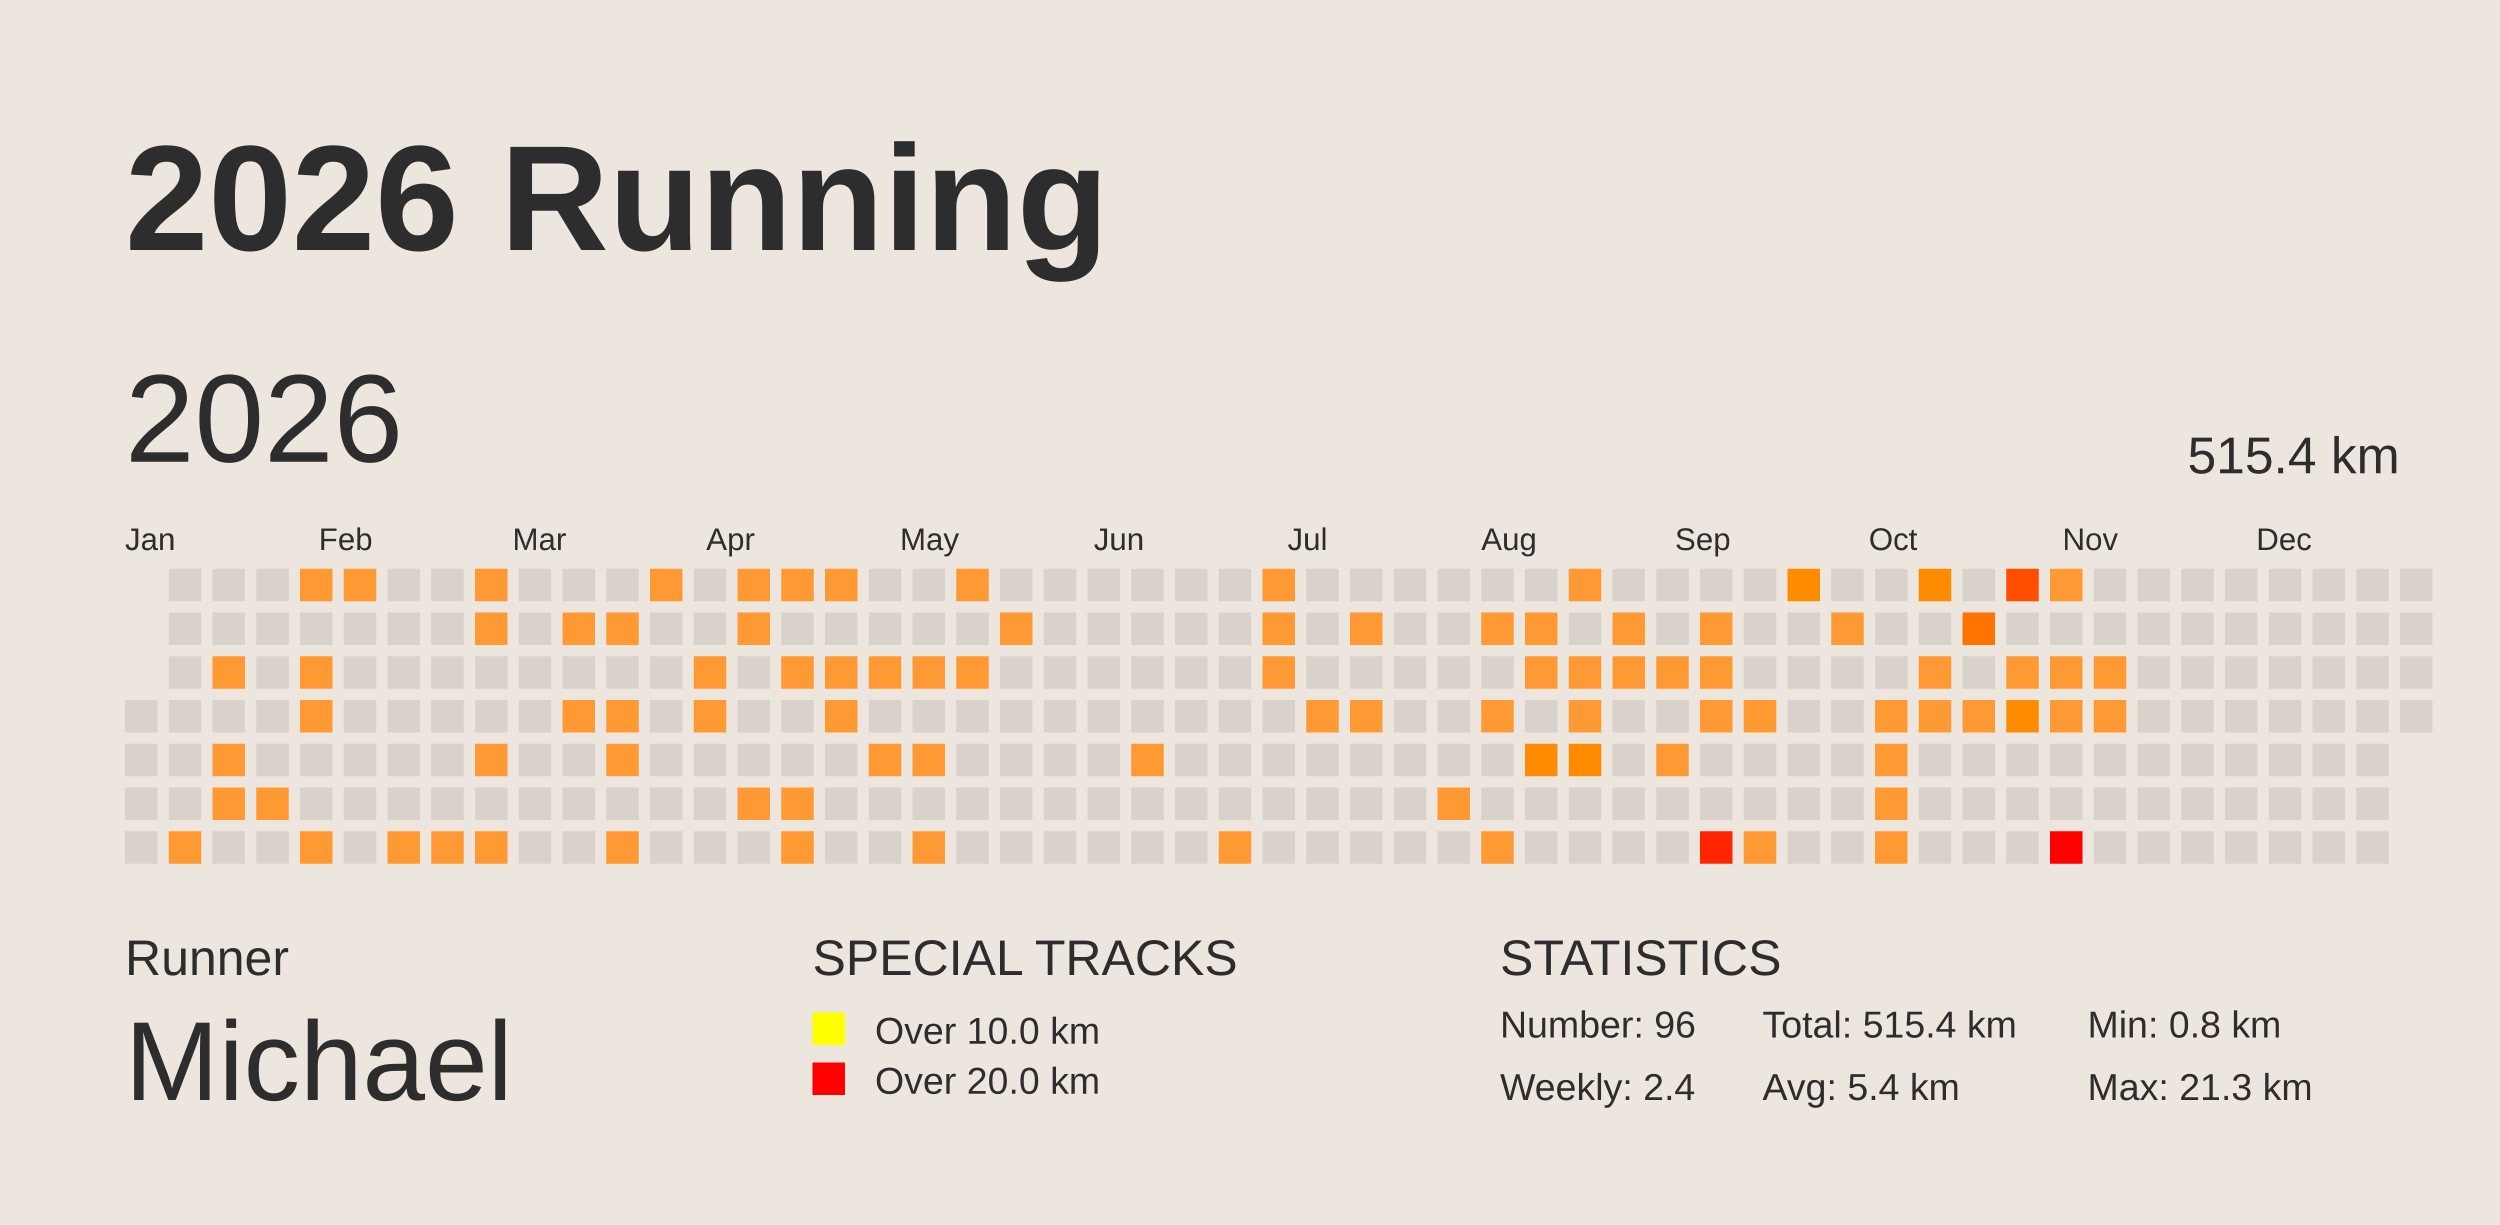
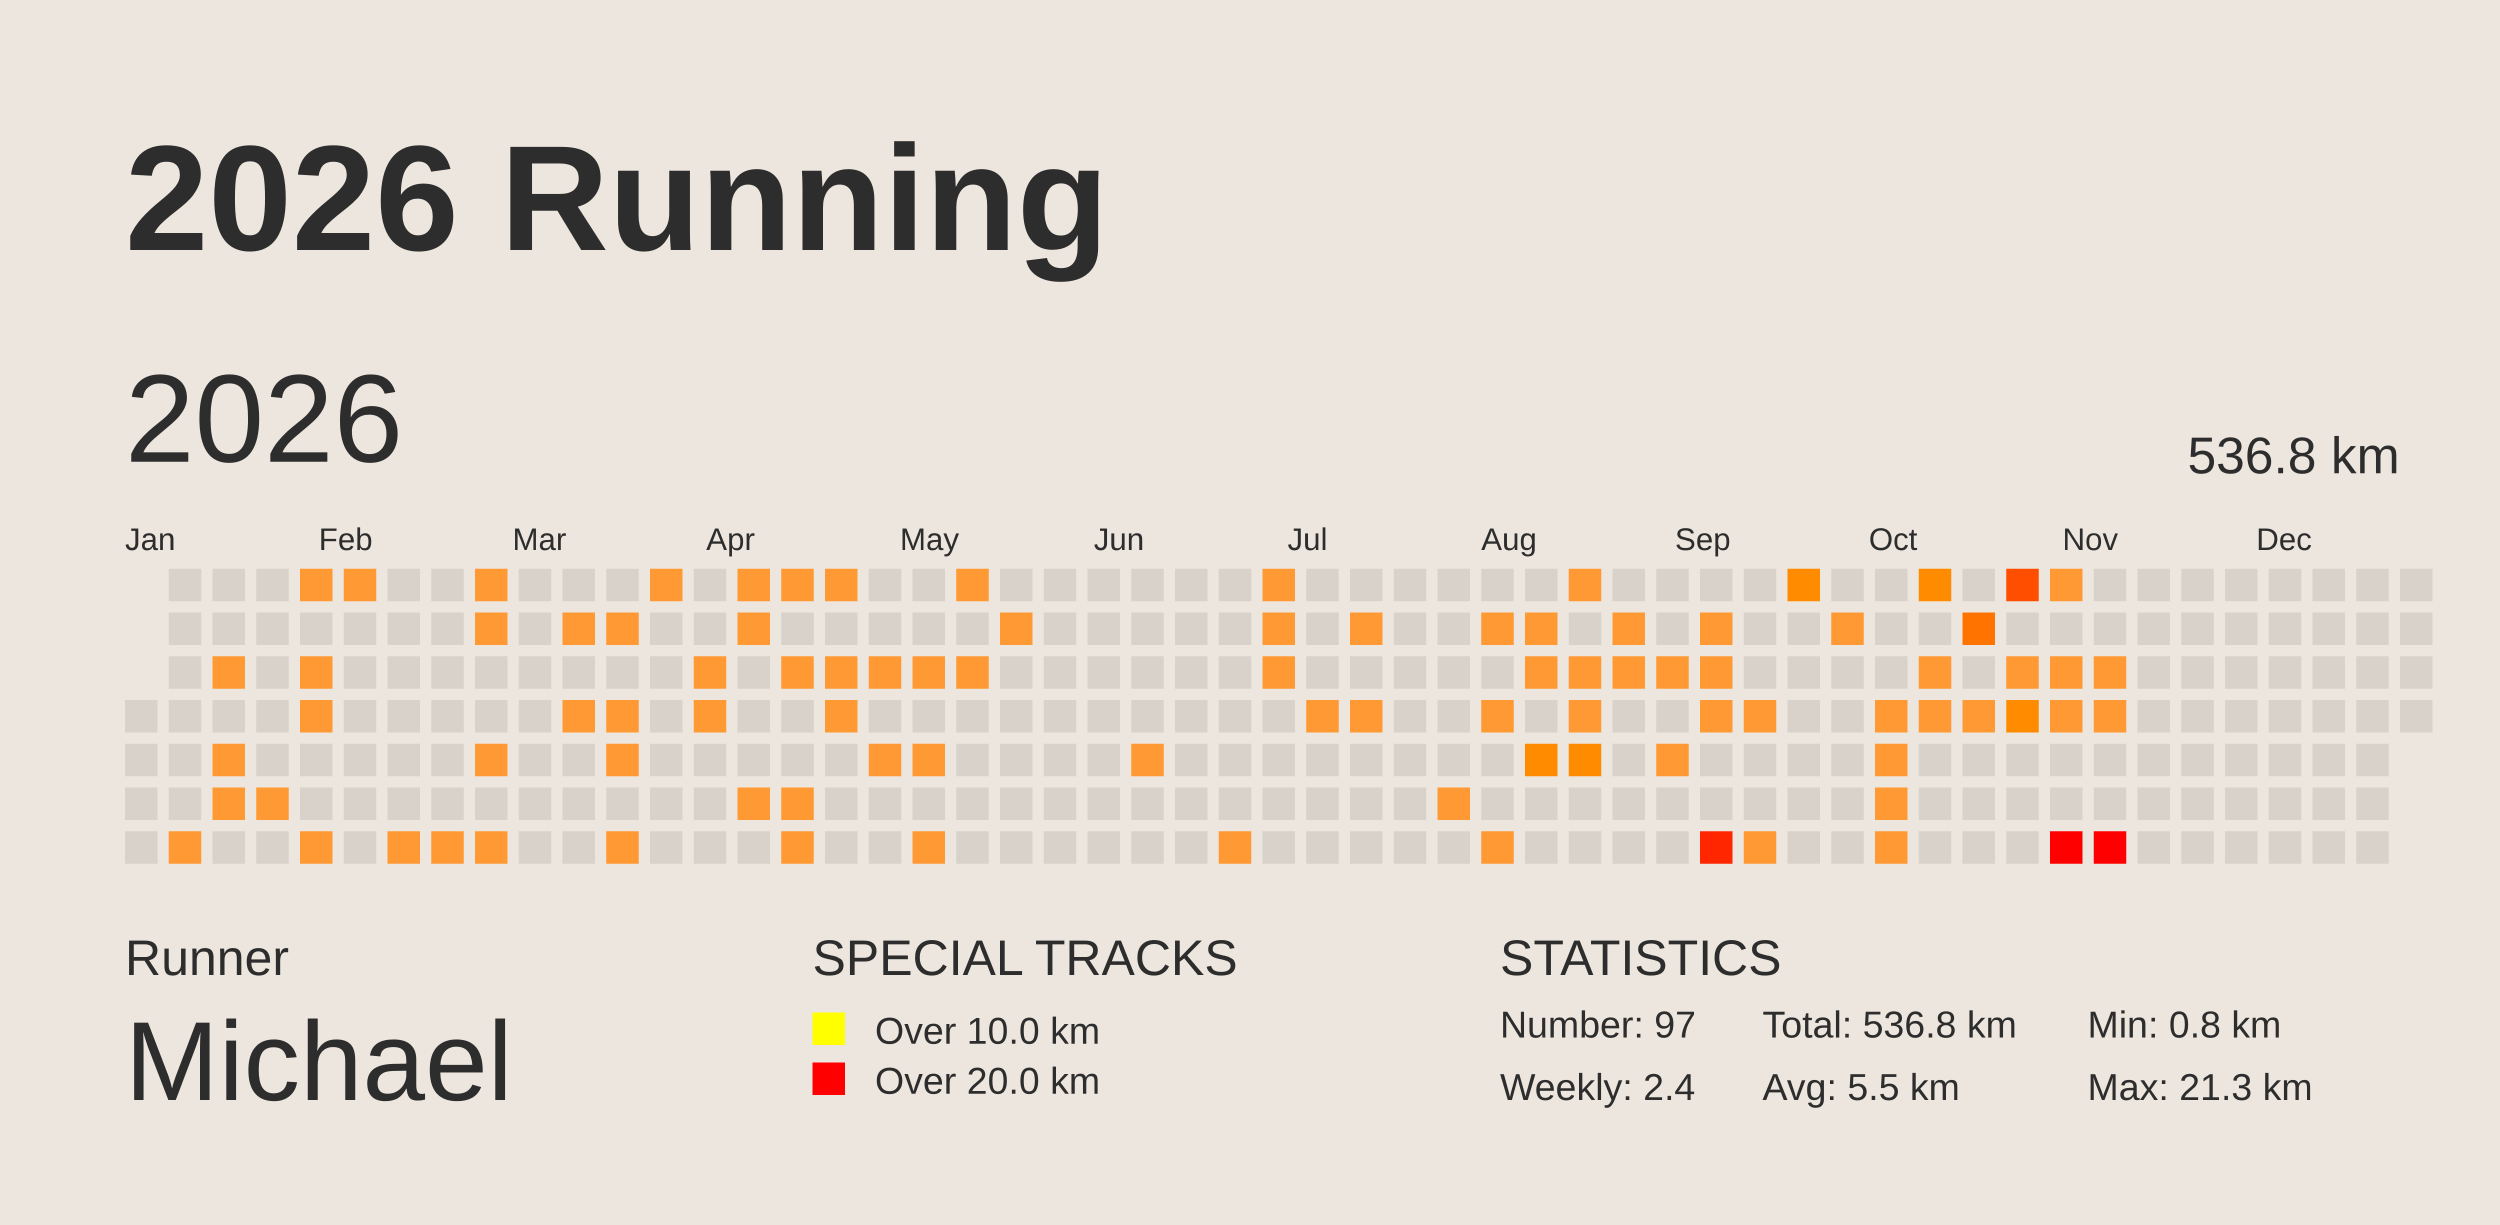
<svg xmlns="http://www.w3.org/2000/svg" baseProfile="full" height="98mm" version="1.1" viewBox="0,0,200,98" width="200mm">
  <defs />
  <rect fill="#EDE6DE" height="98" width="200" x="0" y="0" />
  <text fill="#2D2D2D" style="font-size:12px; font-family:Arial; font-weight:bold;" x="10" y="20">2026 Running</text>
  <text fill="#2D2D2D" style="font-size:4px; font-family:Arial" x="10" y="78">Runner</text>
  <text fill="#2D2D2D" style="font-size:9px; font-family:Arial" x="10" y="88">Michael</text>
  <text fill="#2D2D2D" style="font-size:4px; font-family:Arial" x="65" y="78">SPECIAL TRACKS</text>
  <rect fill="yellow" height="2.6" width="2.6" x="65" y="81" />
  <text fill="#2D2D2D" style="font-size:3px; font-family:Arial" x="70" y="83.5">Over 10.0 km</text>
  <rect fill="red" height="2.6" width="2.6" x="65" y="85" />
  <text fill="#2D2D2D" style="font-size:3px; font-family:Arial" x="70" y="87.5">Over 20.0 km</text>
  <text fill="#2D2D2D" style="font-size:4px; font-family:Arial" x="120" y="78">STATISTICS</text>
-   <text fill="#2D2D2D" style="font-size:3px; font-family:Arial" x="120" y="83">Number: 96</text>
+   <text fill="#2D2D2D" style="font-size:3px; font-family:Arial" x="120" y="83">Number: 97</text>
  <text fill="#2D2D2D" style="font-size:3px; font-family:Arial" x="120" y="88">Weekly: 2.4</text>
-   <text fill="#2D2D2D" style="font-size:3px; font-family:Arial" x="141" y="83">Total: 515.4 km</text>
-   <text fill="#2D2D2D" style="font-size:3px; font-family:Arial" x="141" y="88">Avg: 5.4 km</text>
+   <text fill="#2D2D2D" style="font-size:3px; font-family:Arial" x="141" y="83">Total: 536.8 km</text>
+   <text fill="#2D2D2D" style="font-size:3px; font-family:Arial" x="141" y="88">Avg: 5.5 km</text>
  <text fill="#2D2D2D" style="font-size:3px; font-family:Arial" x="167" y="83">Min: 0.8 km</text>
  <text fill="#2D2D2D" style="font-size:3px; font-family:Arial" x="167" y="88">Max: 21.3 km</text>
  <text dominant-baseline="hanging" fill="#2D2D2D" style="font-size:10.0px; font-family:Arial;" x="10" y="30">2026</text>
-   <text dominant-baseline="hanging" fill="#2D2D2D" style="font-size:4.125px; font-family:Arial;" x="175" y="35">515.4 km</text>
+   <text dominant-baseline="hanging" fill="#2D2D2D" style="font-size:4.125px; font-family:Arial;" x="175" y="35">536.8 km</text>
  <text fill="#2D2D2D" style="font-size:2.5px; font-family:Arial" x="10.0" y="44">Jan</text>
  <text fill="#2D2D2D" style="font-size:2.5px; font-family:Arial" x="25.5" y="44">Feb</text>
  <text fill="#2D2D2D" style="font-size:2.5px; font-family:Arial" x="41.0" y="44">Mar</text>
  <text fill="#2D2D2D" style="font-size:2.5px; font-family:Arial" x="56.5" y="44">Apr</text>
  <text fill="#2D2D2D" style="font-size:2.5px; font-family:Arial" x="72.0" y="44">May</text>
  <text fill="#2D2D2D" style="font-size:2.5px; font-family:Arial" x="87.5" y="44">Jun</text>
  <text fill="#2D2D2D" style="font-size:2.5px; font-family:Arial" x="103.0" y="44">Jul</text>
  <text fill="#2D2D2D" style="font-size:2.5px; font-family:Arial" x="118.5" y="44">Aug</text>
  <text fill="#2D2D2D" style="font-size:2.5px; font-family:Arial" x="134.0" y="44">Sep</text>
  <text fill="#2D2D2D" style="font-size:2.5px; font-family:Arial" x="149.5" y="44">Oct</text>
  <text fill="#2D2D2D" style="font-size:2.5px; font-family:Arial" x="165.0" y="44">Nov</text>
  <text fill="#2D2D2D" style="font-size:2.5px; font-family:Arial" x="180.5" y="44">Dec</text>
  <rect fill="#D9D2CA" height="2.6" width="2.6" x="10.0" y="56.0" />
  <rect fill="#D9D2CA" height="2.6" width="2.6" x="10.0" y="59.5" />
  <rect fill="#D9D2CA" height="2.6" width="2.6" x="10.0" y="63.0" />
  <rect fill="#D9D2CA" height="2.6" width="2.6" x="10.0" y="66.5" />
  <rect fill="#D9D2CA" height="2.6" width="2.6" x="13.5" y="45.5" />
  <rect fill="#D9D2CA" height="2.6" width="2.6" x="13.5" y="49.0" />
  <rect fill="#D9D2CA" height="2.6" width="2.6" x="13.5" y="52.5" />
  <rect fill="#D9D2CA" height="2.6" width="2.6" x="13.5" y="56.0" />
  <rect fill="#D9D2CA" height="2.6" width="2.6" x="13.5" y="59.5" />
  <rect fill="#D9D2CA" height="2.6" width="2.6" x="13.5" y="63.0" />
  <rect fill="#ff9933" height="2.6" width="2.6" x="13.5" y="66.5" />
  <rect fill="#D9D2CA" height="2.6" width="2.6" x="17.0" y="45.5" />
  <rect fill="#D9D2CA" height="2.6" width="2.6" x="17.0" y="49.0" />
  <rect fill="#ff9933" height="2.6" width="2.6" x="17.0" y="52.5" />
  <rect fill="#D9D2CA" height="2.6" width="2.6" x="17.0" y="56.0" />
  <rect fill="#ff9933" height="2.6" width="2.6" x="17.0" y="59.5" />
  <rect fill="#ff9933" height="2.6" width="2.6" x="17.0" y="63.0" />
  <rect fill="#D9D2CA" height="2.6" width="2.6" x="17.0" y="66.5" />
  <rect fill="#D9D2CA" height="2.6" width="2.6" x="20.5" y="45.5" />
  <rect fill="#D9D2CA" height="2.6" width="2.6" x="20.5" y="49.0" />
  <rect fill="#D9D2CA" height="2.6" width="2.6" x="20.5" y="52.5" />
  <rect fill="#D9D2CA" height="2.6" width="2.6" x="20.5" y="56.0" />
  <rect fill="#D9D2CA" height="2.6" width="2.6" x="20.5" y="59.5" />
  <rect fill="#ff9933" height="2.6" width="2.6" x="20.5" y="63.0" />
  <rect fill="#D9D2CA" height="2.6" width="2.6" x="20.5" y="66.5" />
  <rect fill="#ff9933" height="2.6" width="2.6" x="24.0" y="45.5" />
  <rect fill="#D9D2CA" height="2.6" width="2.6" x="24.0" y="49.0" />
  <rect fill="#ff9933" height="2.6" width="2.6" x="24.0" y="52.5" />
  <rect fill="#ff9933" height="2.6" width="2.6" x="24.0" y="56.0" />
  <rect fill="#D9D2CA" height="2.6" width="2.6" x="24.0" y="59.5" />
  <rect fill="#D9D2CA" height="2.6" width="2.6" x="24.0" y="63.0" />
  <rect fill="#ff9933" height="2.6" width="2.6" x="24.0" y="66.5" />
  <rect fill="#ff9933" height="2.6" width="2.6" x="27.5" y="45.5" />
  <rect fill="#D9D2CA" height="2.6" width="2.6" x="27.5" y="49.0" />
  <rect fill="#D9D2CA" height="2.6" width="2.6" x="27.5" y="52.5" />
  <rect fill="#D9D2CA" height="2.6" width="2.6" x="27.5" y="56.0" />
  <rect fill="#D9D2CA" height="2.6" width="2.6" x="27.5" y="59.5" />
  <rect fill="#D9D2CA" height="2.6" width="2.6" x="27.5" y="63.0" />
  <rect fill="#D9D2CA" height="2.6" width="2.6" x="27.5" y="66.5" />
  <rect fill="#D9D2CA" height="2.6" width="2.6" x="31.0" y="45.5" />
  <rect fill="#D9D2CA" height="2.6" width="2.6" x="31.0" y="49.0" />
  <rect fill="#D9D2CA" height="2.6" width="2.6" x="31.0" y="52.5" />
  <rect fill="#D9D2CA" height="2.6" width="2.6" x="31.0" y="56.0" />
  <rect fill="#D9D2CA" height="2.6" width="2.6" x="31.0" y="59.5" />
  <rect fill="#D9D2CA" height="2.6" width="2.6" x="31.0" y="63.0" />
  <rect fill="#ff9933" height="2.6" width="2.6" x="31.0" y="66.5" />
  <rect fill="#D9D2CA" height="2.6" width="2.6" x="34.5" y="45.5" />
  <rect fill="#D9D2CA" height="2.6" width="2.6" x="34.5" y="49.0" />
  <rect fill="#D9D2CA" height="2.6" width="2.6" x="34.5" y="52.5" />
  <rect fill="#D9D2CA" height="2.6" width="2.6" x="34.5" y="56.0" />
  <rect fill="#D9D2CA" height="2.6" width="2.6" x="34.5" y="59.5" />
  <rect fill="#D9D2CA" height="2.6" width="2.6" x="34.5" y="63.0" />
  <rect fill="#ff9933" height="2.6" width="2.6" x="34.5" y="66.5" />
  <rect fill="#ff9933" height="2.6" width="2.6" x="38.0" y="45.5" />
  <rect fill="#ff9933" height="2.6" width="2.6" x="38.0" y="49.0" />
  <rect fill="#D9D2CA" height="2.6" width="2.6" x="38.0" y="52.5" />
  <rect fill="#D9D2CA" height="2.6" width="2.6" x="38.0" y="56.0" />
  <rect fill="#ff9933" height="2.6" width="2.6" x="38.0" y="59.5" />
  <rect fill="#D9D2CA" height="2.6" width="2.6" x="38.0" y="63.0" />
  <rect fill="#ff9933" height="2.6" width="2.6" x="38.0" y="66.5" />
  <rect fill="#D9D2CA" height="2.6" width="2.6" x="41.5" y="45.5" />
  <rect fill="#D9D2CA" height="2.6" width="2.6" x="41.5" y="49.0" />
  <rect fill="#D9D2CA" height="2.6" width="2.6" x="41.5" y="52.5" />
  <rect fill="#D9D2CA" height="2.6" width="2.6" x="41.5" y="56.0" />
  <rect fill="#D9D2CA" height="2.6" width="2.6" x="41.5" y="59.5" />
  <rect fill="#D9D2CA" height="2.6" width="2.6" x="41.5" y="63.0" />
  <rect fill="#D9D2CA" height="2.6" width="2.6" x="41.5" y="66.5" />
  <rect fill="#D9D2CA" height="2.6" width="2.6" x="45.0" y="45.5" />
  <rect fill="#ff9933" height="2.6" width="2.6" x="45.0" y="49.0" />
  <rect fill="#D9D2CA" height="2.6" width="2.6" x="45.0" y="52.5" />
  <rect fill="#ff9933" height="2.6" width="2.6" x="45.0" y="56.0" />
  <rect fill="#D9D2CA" height="2.6" width="2.6" x="45.0" y="59.5" />
  <rect fill="#D9D2CA" height="2.6" width="2.6" x="45.0" y="63.0" />
  <rect fill="#D9D2CA" height="2.6" width="2.6" x="45.0" y="66.5" />
  <rect fill="#D9D2CA" height="2.6" width="2.6" x="48.5" y="45.5" />
  <rect fill="#ff9933" height="2.6" width="2.6" x="48.5" y="49.0" />
  <rect fill="#D9D2CA" height="2.6" width="2.6" x="48.5" y="52.5" />
  <rect fill="#ff9933" height="2.6" width="2.6" x="48.5" y="56.0" />
  <rect fill="#ff9933" height="2.6" width="2.6" x="48.5" y="59.5" />
  <rect fill="#D9D2CA" height="2.6" width="2.6" x="48.5" y="63.0" />
  <rect fill="#ff9933" height="2.6" width="2.6" x="48.5" y="66.5" />
  <rect fill="#ff9933" height="2.6" width="2.6" x="52.0" y="45.5" />
  <rect fill="#D9D2CA" height="2.6" width="2.6" x="52.0" y="49.0" />
  <rect fill="#D9D2CA" height="2.6" width="2.6" x="52.0" y="52.5" />
  <rect fill="#D9D2CA" height="2.6" width="2.6" x="52.0" y="56.0" />
  <rect fill="#D9D2CA" height="2.6" width="2.6" x="52.0" y="59.5" />
  <rect fill="#D9D2CA" height="2.6" width="2.6" x="52.0" y="63.0" />
  <rect fill="#D9D2CA" height="2.6" width="2.6" x="52.0" y="66.5" />
  <rect fill="#D9D2CA" height="2.6" width="2.6" x="55.5" y="45.5" />
  <rect fill="#D9D2CA" height="2.6" width="2.6" x="55.5" y="49.0" />
  <rect fill="#ff9933" height="2.6" width="2.6" x="55.5" y="52.5" />
  <rect fill="#ff9933" height="2.6" width="2.6" x="55.5" y="56.0" />
  <rect fill="#D9D2CA" height="2.6" width="2.6" x="55.5" y="59.5" />
  <rect fill="#D9D2CA" height="2.6" width="2.6" x="55.5" y="63.0" />
  <rect fill="#D9D2CA" height="2.6" width="2.6" x="55.5" y="66.5" />
  <rect fill="#ff9933" height="2.6" width="2.6" x="59.0" y="45.5" />
  <rect fill="#ff9933" height="2.6" width="2.6" x="59.0" y="49.0" />
  <rect fill="#D9D2CA" height="2.6" width="2.6" x="59.0" y="52.5" />
  <rect fill="#D9D2CA" height="2.6" width="2.6" x="59.0" y="56.0" />
  <rect fill="#D9D2CA" height="2.6" width="2.6" x="59.0" y="59.5" />
  <rect fill="#ff9933" height="2.6" width="2.6" x="59.0" y="63.0" />
  <rect fill="#D9D2CA" height="2.6" width="2.6" x="59.0" y="66.5" />
  <rect fill="#ff9933" height="2.6" width="2.6" x="62.5" y="45.5" />
  <rect fill="#D9D2CA" height="2.6" width="2.6" x="62.5" y="49.0" />
  <rect fill="#ff9933" height="2.6" width="2.6" x="62.5" y="52.5" />
  <rect fill="#D9D2CA" height="2.6" width="2.6" x="62.5" y="56.0" />
  <rect fill="#D9D2CA" height="2.6" width="2.6" x="62.5" y="59.5" />
  <rect fill="#ff9933" height="2.6" width="2.6" x="62.5" y="63.0" />
  <rect fill="#ff9933" height="2.6" width="2.6" x="62.5" y="66.5" />
  <rect fill="#ff9933" height="2.6" width="2.6" x="66.0" y="45.5" />
  <rect fill="#D9D2CA" height="2.6" width="2.6" x="66.0" y="49.0" />
  <rect fill="#ff9933" height="2.6" width="2.6" x="66.0" y="52.5" />
  <rect fill="#ff9933" height="2.6" width="2.6" x="66.0" y="56.0" />
  <rect fill="#D9D2CA" height="2.6" width="2.6" x="66.0" y="59.5" />
  <rect fill="#D9D2CA" height="2.6" width="2.6" x="66.0" y="63.0" />
  <rect fill="#D9D2CA" height="2.6" width="2.6" x="66.0" y="66.5" />
  <rect fill="#D9D2CA" height="2.6" width="2.6" x="69.5" y="45.5" />
  <rect fill="#D9D2CA" height="2.6" width="2.6" x="69.5" y="49.0" />
  <rect fill="#ff9933" height="2.6" width="2.6" x="69.5" y="52.5" />
  <rect fill="#D9D2CA" height="2.6" width="2.6" x="69.5" y="56.0" />
  <rect fill="#ff9933" height="2.6" width="2.6" x="69.5" y="59.5" />
  <rect fill="#D9D2CA" height="2.6" width="2.6" x="69.5" y="63.0" />
  <rect fill="#D9D2CA" height="2.6" width="2.6" x="69.5" y="66.5" />
  <rect fill="#D9D2CA" height="2.6" width="2.6" x="73.0" y="45.5" />
  <rect fill="#D9D2CA" height="2.6" width="2.6" x="73.0" y="49.0" />
  <rect fill="#ff9933" height="2.6" width="2.6" x="73.0" y="52.5" />
  <rect fill="#D9D2CA" height="2.6" width="2.6" x="73.0" y="56.0" />
  <rect fill="#ff9933" height="2.6" width="2.6" x="73.0" y="59.5" />
  <rect fill="#D9D2CA" height="2.6" width="2.6" x="73.0" y="63.0" />
  <rect fill="#ff9933" height="2.6" width="2.6" x="73.0" y="66.5" />
  <rect fill="#ff9933" height="2.6" width="2.6" x="76.5" y="45.5" />
  <rect fill="#D9D2CA" height="2.6" width="2.6" x="76.5" y="49.0" />
  <rect fill="#ff9933" height="2.6" width="2.6" x="76.5" y="52.5" />
  <rect fill="#D9D2CA" height="2.6" width="2.6" x="76.5" y="56.0" />
  <rect fill="#D9D2CA" height="2.6" width="2.6" x="76.5" y="59.5" />
  <rect fill="#D9D2CA" height="2.6" width="2.6" x="76.5" y="63.0" />
  <rect fill="#D9D2CA" height="2.6" width="2.6" x="76.5" y="66.5" />
  <rect fill="#D9D2CA" height="2.6" width="2.6" x="80.0" y="45.5" />
  <rect fill="#ff9933" height="2.6" width="2.6" x="80.0" y="49.0" />
  <rect fill="#D9D2CA" height="2.6" width="2.6" x="80.0" y="52.5" />
  <rect fill="#D9D2CA" height="2.6" width="2.6" x="80.0" y="56.0" />
  <rect fill="#D9D2CA" height="2.6" width="2.6" x="80.0" y="59.5" />
  <rect fill="#D9D2CA" height="2.6" width="2.6" x="80.0" y="63.0" />
  <rect fill="#D9D2CA" height="2.6" width="2.6" x="80.0" y="66.5" />
  <rect fill="#D9D2CA" height="2.6" width="2.6" x="83.5" y="45.5" />
  <rect fill="#D9D2CA" height="2.6" width="2.6" x="83.5" y="49.0" />
  <rect fill="#D9D2CA" height="2.6" width="2.6" x="83.5" y="52.5" />
  <rect fill="#D9D2CA" height="2.6" width="2.6" x="83.5" y="56.0" />
  <rect fill="#D9D2CA" height="2.6" width="2.6" x="83.5" y="59.5" />
  <rect fill="#D9D2CA" height="2.6" width="2.6" x="83.5" y="63.0" />
  <rect fill="#D9D2CA" height="2.6" width="2.6" x="83.5" y="66.5" />
  <rect fill="#D9D2CA" height="2.6" width="2.6" x="87.0" y="45.5" />
  <rect fill="#D9D2CA" height="2.6" width="2.6" x="87.0" y="49.0" />
  <rect fill="#D9D2CA" height="2.6" width="2.6" x="87.0" y="52.5" />
  <rect fill="#D9D2CA" height="2.6" width="2.6" x="87.0" y="56.0" />
  <rect fill="#D9D2CA" height="2.6" width="2.6" x="87.0" y="59.5" />
  <rect fill="#D9D2CA" height="2.6" width="2.6" x="87.0" y="63.0" />
  <rect fill="#D9D2CA" height="2.6" width="2.6" x="87.0" y="66.5" />
  <rect fill="#D9D2CA" height="2.6" width="2.6" x="90.5" y="45.5" />
  <rect fill="#D9D2CA" height="2.6" width="2.6" x="90.5" y="49.0" />
  <rect fill="#D9D2CA" height="2.6" width="2.6" x="90.5" y="52.5" />
  <rect fill="#D9D2CA" height="2.6" width="2.6" x="90.5" y="56.0" />
  <rect fill="#ff9933" height="2.6" width="2.6" x="90.5" y="59.5" />
  <rect fill="#D9D2CA" height="2.6" width="2.6" x="90.5" y="63.0" />
  <rect fill="#D9D2CA" height="2.6" width="2.6" x="90.5" y="66.5" />
  <rect fill="#D9D2CA" height="2.6" width="2.6" x="94.0" y="45.5" />
  <rect fill="#D9D2CA" height="2.6" width="2.6" x="94.0" y="49.0" />
  <rect fill="#D9D2CA" height="2.6" width="2.6" x="94.0" y="52.5" />
  <rect fill="#D9D2CA" height="2.6" width="2.6" x="94.0" y="56.0" />
  <rect fill="#D9D2CA" height="2.6" width="2.6" x="94.0" y="59.5" />
  <rect fill="#D9D2CA" height="2.6" width="2.6" x="94.0" y="63.0" />
  <rect fill="#D9D2CA" height="2.6" width="2.6" x="94.0" y="66.5" />
  <rect fill="#D9D2CA" height="2.6" width="2.6" x="97.5" y="45.5" />
  <rect fill="#D9D2CA" height="2.6" width="2.6" x="97.5" y="49.0" />
  <rect fill="#D9D2CA" height="2.6" width="2.6" x="97.5" y="52.5" />
  <rect fill="#D9D2CA" height="2.6" width="2.6" x="97.5" y="56.0" />
  <rect fill="#D9D2CA" height="2.6" width="2.6" x="97.5" y="59.5" />
  <rect fill="#D9D2CA" height="2.6" width="2.6" x="97.5" y="63.0" />
  <rect fill="#ff9933" height="2.6" width="2.6" x="97.5" y="66.5" />
  <rect fill="#ff9933" height="2.6" width="2.6" x="101.0" y="45.5" />
  <rect fill="#ff9933" height="2.6" width="2.6" x="101.0" y="49.0" />
  <rect fill="#ff9933" height="2.6" width="2.6" x="101.0" y="52.5" />
  <rect fill="#D9D2CA" height="2.6" width="2.6" x="101.0" y="56.0" />
  <rect fill="#D9D2CA" height="2.6" width="2.6" x="101.0" y="59.5" />
  <rect fill="#D9D2CA" height="2.6" width="2.6" x="101.0" y="63.0" />
  <rect fill="#D9D2CA" height="2.6" width="2.6" x="101.0" y="66.5" />
  <rect fill="#D9D2CA" height="2.6" width="2.6" x="104.5" y="45.5" />
  <rect fill="#D9D2CA" height="2.6" width="2.6" x="104.5" y="49.0" />
  <rect fill="#D9D2CA" height="2.6" width="2.6" x="104.5" y="52.5" />
  <rect fill="#ff9933" height="2.6" width="2.6" x="104.5" y="56.0" />
  <rect fill="#D9D2CA" height="2.6" width="2.6" x="104.5" y="59.5" />
  <rect fill="#D9D2CA" height="2.6" width="2.6" x="104.5" y="63.0" />
  <rect fill="#D9D2CA" height="2.6" width="2.6" x="104.5" y="66.5" />
  <rect fill="#D9D2CA" height="2.6" width="2.6" x="108.0" y="45.5" />
  <rect fill="#ff9933" height="2.6" width="2.6" x="108.0" y="49.0" />
  <rect fill="#D9D2CA" height="2.6" width="2.6" x="108.0" y="52.5" />
  <rect fill="#ff9933" height="2.6" width="2.6" x="108.0" y="56.0" />
  <rect fill="#D9D2CA" height="2.6" width="2.6" x="108.0" y="59.5" />
  <rect fill="#D9D2CA" height="2.6" width="2.6" x="108.0" y="63.0" />
  <rect fill="#D9D2CA" height="2.6" width="2.6" x="108.0" y="66.5" />
  <rect fill="#D9D2CA" height="2.6" width="2.6" x="111.5" y="45.5" />
  <rect fill="#D9D2CA" height="2.6" width="2.6" x="111.5" y="49.0" />
  <rect fill="#D9D2CA" height="2.6" width="2.6" x="111.5" y="52.5" />
  <rect fill="#D9D2CA" height="2.6" width="2.6" x="111.5" y="56.0" />
  <rect fill="#D9D2CA" height="2.6" width="2.6" x="111.5" y="59.5" />
  <rect fill="#D9D2CA" height="2.6" width="2.6" x="111.5" y="63.0" />
  <rect fill="#D9D2CA" height="2.6" width="2.6" x="111.5" y="66.5" />
  <rect fill="#D9D2CA" height="2.6" width="2.6" x="115.0" y="45.5" />
  <rect fill="#D9D2CA" height="2.6" width="2.6" x="115.0" y="49.0" />
  <rect fill="#D9D2CA" height="2.6" width="2.6" x="115.0" y="52.5" />
  <rect fill="#D9D2CA" height="2.6" width="2.6" x="115.0" y="56.0" />
  <rect fill="#D9D2CA" height="2.6" width="2.6" x="115.0" y="59.5" />
  <rect fill="#ff9933" height="2.6" width="2.6" x="115.0" y="63.0" />
  <rect fill="#D9D2CA" height="2.6" width="2.6" x="115.0" y="66.5" />
  <rect fill="#D9D2CA" height="2.6" width="2.6" x="118.5" y="45.5" />
  <rect fill="#ff9933" height="2.6" width="2.6" x="118.5" y="49.0" />
  <rect fill="#D9D2CA" height="2.6" width="2.6" x="118.5" y="52.5" />
  <rect fill="#ff9933" height="2.6" width="2.6" x="118.5" y="56.0" />
  <rect fill="#D9D2CA" height="2.6" width="2.6" x="118.5" y="59.5" />
  <rect fill="#D9D2CA" height="2.6" width="2.6" x="118.5" y="63.0" />
  <rect fill="#ff9933" height="2.6" width="2.6" x="118.5" y="66.5" />
  <rect fill="#D9D2CA" height="2.6" width="2.6" x="122.0" y="45.5" />
  <rect fill="#ff9933" height="2.6" width="2.6" x="122.0" y="49.0" />
  <rect fill="#ff9933" height="2.6" width="2.6" x="122.0" y="52.5" />
  <rect fill="#D9D2CA" height="2.6" width="2.6" x="122.0" y="56.0" />
  <rect fill="#ff8c00" height="2.6" width="2.6" x="122.0" y="59.5" />
  <rect fill="#D9D2CA" height="2.6" width="2.6" x="122.0" y="63.0" />
  <rect fill="#D9D2CA" height="2.6" width="2.6" x="122.0" y="66.5" />
  <rect fill="#ff9933" height="2.6" width="2.6" x="125.5" y="45.5" />
  <rect fill="#D9D2CA" height="2.6" width="2.6" x="125.5" y="49.0" />
  <rect fill="#ff9933" height="2.6" width="2.6" x="125.5" y="52.5" />
  <rect fill="#ff9933" height="2.6" width="2.6" x="125.5" y="56.0" />
  <rect fill="#ff8c00" height="2.6" width="2.6" x="125.5" y="59.5" />
  <rect fill="#D9D2CA" height="2.6" width="2.6" x="125.5" y="63.0" />
  <rect fill="#D9D2CA" height="2.6" width="2.6" x="125.5" y="66.5" />
  <rect fill="#D9D2CA" height="2.6" width="2.6" x="129.0" y="45.5" />
  <rect fill="#ff9933" height="2.6" width="2.6" x="129.0" y="49.0" />
  <rect fill="#ff9933" height="2.6" width="2.6" x="129.0" y="52.5" />
  <rect fill="#D9D2CA" height="2.6" width="2.6" x="129.0" y="56.0" />
  <rect fill="#D9D2CA" height="2.6" width="2.6" x="129.0" y="59.5" />
  <rect fill="#D9D2CA" height="2.6" width="2.6" x="129.0" y="63.0" />
  <rect fill="#D9D2CA" height="2.6" width="2.6" x="129.0" y="66.5" />
  <rect fill="#D9D2CA" height="2.6" width="2.6" x="132.5" y="45.5" />
  <rect fill="#D9D2CA" height="2.6" width="2.6" x="132.5" y="49.0" />
  <rect fill="#ff9933" height="2.6" width="2.6" x="132.5" y="52.5" />
  <rect fill="#D9D2CA" height="2.6" width="2.6" x="132.5" y="56.0" />
  <rect fill="#ff9933" height="2.6" width="2.6" x="132.5" y="59.5" />
  <rect fill="#D9D2CA" height="2.6" width="2.6" x="132.5" y="63.0" />
  <rect fill="#D9D2CA" height="2.6" width="2.6" x="132.5" y="66.5" />
  <rect fill="#D9D2CA" height="2.6" width="2.6" x="136.0" y="45.5" />
  <rect fill="#ff9933" height="2.6" width="2.6" x="136.0" y="49.0" />
  <rect fill="#ff9933" height="2.6" width="2.6" x="136.0" y="52.5" />
  <rect fill="#ff9933" height="2.6" width="2.6" x="136.0" y="56.0" />
  <rect fill="#D9D2CA" height="2.6" width="2.6" x="136.0" y="59.5" />
  <rect fill="#D9D2CA" height="2.6" width="2.6" x="136.0" y="63.0" />
-   <rect fill="#ff2500" height="2.6" width="2.6" x="136.0" y="66.5" />
+   <rect fill="#ff2600" height="2.6" width="2.6" x="136.0" y="66.5" />
  <rect fill="#D9D2CA" height="2.6" width="2.6" x="139.5" y="45.5" />
  <rect fill="#D9D2CA" height="2.6" width="2.6" x="139.5" y="49.0" />
  <rect fill="#D9D2CA" height="2.6" width="2.6" x="139.5" y="52.5" />
  <rect fill="#ff9933" height="2.6" width="2.6" x="139.5" y="56.0" />
  <rect fill="#D9D2CA" height="2.6" width="2.6" x="139.5" y="59.5" />
  <rect fill="#D9D2CA" height="2.6" width="2.6" x="139.5" y="63.0" />
  <rect fill="#ff9933" height="2.6" width="2.6" x="139.5" y="66.5" />
  <rect fill="#ff8c00" height="2.6" width="2.6" x="143.0" y="45.5" />
  <rect fill="#D9D2CA" height="2.6" width="2.6" x="143.0" y="49.0" />
  <rect fill="#D9D2CA" height="2.6" width="2.6" x="143.0" y="52.5" />
  <rect fill="#D9D2CA" height="2.6" width="2.6" x="143.0" y="56.0" />
  <rect fill="#D9D2CA" height="2.6" width="2.6" x="143.0" y="59.5" />
  <rect fill="#D9D2CA" height="2.6" width="2.6" x="143.0" y="63.0" />
  <rect fill="#D9D2CA" height="2.6" width="2.6" x="143.0" y="66.5" />
  <rect fill="#D9D2CA" height="2.6" width="2.6" x="146.5" y="45.5" />
  <rect fill="#ff9933" height="2.6" width="2.6" x="146.5" y="49.0" />
  <rect fill="#D9D2CA" height="2.6" width="2.6" x="146.5" y="52.5" />
  <rect fill="#D9D2CA" height="2.6" width="2.6" x="146.5" y="56.0" />
  <rect fill="#D9D2CA" height="2.6" width="2.6" x="146.5" y="59.5" />
  <rect fill="#D9D2CA" height="2.6" width="2.6" x="146.5" y="63.0" />
  <rect fill="#D9D2CA" height="2.6" width="2.6" x="146.5" y="66.5" />
  <rect fill="#D9D2CA" height="2.6" width="2.6" x="150.0" y="45.5" />
  <rect fill="#D9D2CA" height="2.6" width="2.6" x="150.0" y="49.0" />
  <rect fill="#D9D2CA" height="2.6" width="2.6" x="150.0" y="52.5" />
  <rect fill="#ff9933" height="2.6" width="2.6" x="150.0" y="56.0" />
  <rect fill="#ff9933" height="2.6" width="2.6" x="150.0" y="59.5" />
  <rect fill="#ff9933" height="2.6" width="2.6" x="150.0" y="63.0" />
  <rect fill="#ff9933" height="2.6" width="2.6" x="150.0" y="66.5" />
  <rect fill="#ff8c00" height="2.6" width="2.6" x="153.5" y="45.5" />
  <rect fill="#D9D2CA" height="2.6" width="2.6" x="153.5" y="49.0" />
  <rect fill="#ff9933" height="2.6" width="2.6" x="153.5" y="52.5" />
  <rect fill="#ff9933" height="2.6" width="2.6" x="153.5" y="56.0" />
  <rect fill="#D9D2CA" height="2.6" width="2.6" x="153.5" y="59.5" />
  <rect fill="#D9D2CA" height="2.6" width="2.6" x="153.5" y="63.0" />
  <rect fill="#D9D2CA" height="2.6" width="2.6" x="153.5" y="66.5" />
  <rect fill="#D9D2CA" height="2.6" width="2.6" x="157.0" y="45.5" />
  <rect fill="#ff7300" height="2.6" width="2.6" x="157.0" y="49.0" />
  <rect fill="#D9D2CA" height="2.6" width="2.6" x="157.0" y="52.5" />
  <rect fill="#ff9933" height="2.6" width="2.6" x="157.0" y="56.0" />
  <rect fill="#D9D2CA" height="2.6" width="2.6" x="157.0" y="59.5" />
  <rect fill="#D9D2CA" height="2.6" width="2.6" x="157.0" y="63.0" />
  <rect fill="#D9D2CA" height="2.6" width="2.6" x="157.0" y="66.5" />
  <rect fill="#ff4e00" height="2.6" width="2.6" x="160.5" y="45.5" />
  <rect fill="#D9D2CA" height="2.6" width="2.6" x="160.5" y="49.0" />
  <rect fill="#ff9933" height="2.6" width="2.6" x="160.5" y="52.5" />
  <rect fill="#ff8c00" height="2.6" width="2.6" x="160.5" y="56.0" />
  <rect fill="#D9D2CA" height="2.6" width="2.6" x="160.5" y="59.5" />
  <rect fill="#D9D2CA" height="2.6" width="2.6" x="160.5" y="63.0" />
  <rect fill="#D9D2CA" height="2.6" width="2.6" x="160.5" y="66.5" />
  <rect fill="#ff9933" height="2.6" width="2.6" x="164.0" y="45.5" />
  <rect fill="#D9D2CA" height="2.6" width="2.6" x="164.0" y="49.0" />
  <rect fill="#ff9933" height="2.6" width="2.6" x="164.0" y="52.5" />
  <rect fill="#ff9933" height="2.6" width="2.6" x="164.0" y="56.0" />
  <rect fill="#D9D2CA" height="2.6" width="2.6" x="164.0" y="59.5" />
  <rect fill="#D9D2CA" height="2.6" width="2.6" x="164.0" y="63.0" />
  <rect fill="red" height="2.6" width="2.6" x="164.0" y="66.5" />
  <rect fill="#D9D2CA" height="2.6" width="2.6" x="167.5" y="45.5" />
  <rect fill="#D9D2CA" height="2.6" width="2.6" x="167.5" y="49.0" />
  <rect fill="#ff9933" height="2.6" width="2.6" x="167.5" y="52.5" />
  <rect fill="#ff9933" height="2.6" width="2.6" x="167.5" y="56.0" />
  <rect fill="#D9D2CA" height="2.6" width="2.6" x="167.5" y="59.5" />
  <rect fill="#D9D2CA" height="2.6" width="2.6" x="167.5" y="63.0" />
-   <rect fill="#D9D2CA" height="2.6" width="2.6" x="167.5" y="66.5" />
+   <rect fill="red" height="2.6" width="2.6" x="167.5" y="66.5" />
  <rect fill="#D9D2CA" height="2.6" width="2.6" x="171.0" y="45.5" />
  <rect fill="#D9D2CA" height="2.6" width="2.6" x="171.0" y="49.0" />
  <rect fill="#D9D2CA" height="2.6" width="2.6" x="171.0" y="52.5" />
  <rect fill="#D9D2CA" height="2.6" width="2.6" x="171.0" y="56.0" />
  <rect fill="#D9D2CA" height="2.6" width="2.6" x="171.0" y="59.5" />
  <rect fill="#D9D2CA" height="2.6" width="2.6" x="171.0" y="63.0" />
  <rect fill="#D9D2CA" height="2.6" width="2.6" x="171.0" y="66.5" />
  <rect fill="#D9D2CA" height="2.6" width="2.6" x="174.5" y="45.5" />
  <rect fill="#D9D2CA" height="2.6" width="2.6" x="174.5" y="49.0" />
  <rect fill="#D9D2CA" height="2.6" width="2.6" x="174.5" y="52.5" />
  <rect fill="#D9D2CA" height="2.6" width="2.6" x="174.5" y="56.0" />
  <rect fill="#D9D2CA" height="2.6" width="2.6" x="174.5" y="59.5" />
  <rect fill="#D9D2CA" height="2.6" width="2.6" x="174.5" y="63.0" />
  <rect fill="#D9D2CA" height="2.6" width="2.6" x="174.5" y="66.5" />
  <rect fill="#D9D2CA" height="2.6" width="2.6" x="178.0" y="45.5" />
  <rect fill="#D9D2CA" height="2.6" width="2.6" x="178.0" y="49.0" />
  <rect fill="#D9D2CA" height="2.6" width="2.6" x="178.0" y="52.5" />
  <rect fill="#D9D2CA" height="2.6" width="2.6" x="178.0" y="56.0" />
  <rect fill="#D9D2CA" height="2.6" width="2.6" x="178.0" y="59.5" />
  <rect fill="#D9D2CA" height="2.6" width="2.6" x="178.0" y="63.0" />
  <rect fill="#D9D2CA" height="2.6" width="2.6" x="178.0" y="66.5" />
  <rect fill="#D9D2CA" height="2.6" width="2.6" x="181.5" y="45.5" />
  <rect fill="#D9D2CA" height="2.6" width="2.6" x="181.5" y="49.0" />
  <rect fill="#D9D2CA" height="2.6" width="2.6" x="181.5" y="52.5" />
  <rect fill="#D9D2CA" height="2.6" width="2.6" x="181.5" y="56.0" />
  <rect fill="#D9D2CA" height="2.6" width="2.6" x="181.5" y="59.5" />
  <rect fill="#D9D2CA" height="2.6" width="2.6" x="181.5" y="63.0" />
  <rect fill="#D9D2CA" height="2.6" width="2.6" x="181.5" y="66.5" />
  <rect fill="#D9D2CA" height="2.6" width="2.6" x="185.0" y="45.5" />
  <rect fill="#D9D2CA" height="2.6" width="2.6" x="185.0" y="49.0" />
  <rect fill="#D9D2CA" height="2.6" width="2.6" x="185.0" y="52.5" />
  <rect fill="#D9D2CA" height="2.6" width="2.6" x="185.0" y="56.0" />
  <rect fill="#D9D2CA" height="2.6" width="2.6" x="185.0" y="59.5" />
  <rect fill="#D9D2CA" height="2.6" width="2.6" x="185.0" y="63.0" />
  <rect fill="#D9D2CA" height="2.6" width="2.6" x="185.0" y="66.5" />
  <rect fill="#D9D2CA" height="2.6" width="2.6" x="188.5" y="45.5" />
  <rect fill="#D9D2CA" height="2.6" width="2.6" x="188.5" y="49.0" />
  <rect fill="#D9D2CA" height="2.6" width="2.6" x="188.5" y="52.5" />
  <rect fill="#D9D2CA" height="2.6" width="2.6" x="188.5" y="56.0" />
  <rect fill="#D9D2CA" height="2.6" width="2.6" x="188.5" y="59.5" />
  <rect fill="#D9D2CA" height="2.6" width="2.6" x="188.5" y="63.0" />
  <rect fill="#D9D2CA" height="2.6" width="2.6" x="188.5" y="66.5" />
  <rect fill="#D9D2CA" height="2.6" width="2.6" x="192.0" y="45.5" />
  <rect fill="#D9D2CA" height="2.6" width="2.6" x="192.0" y="49.0" />
  <rect fill="#D9D2CA" height="2.6" width="2.6" x="192.0" y="52.5" />
  <rect fill="#D9D2CA" height="2.6" width="2.6" x="192.0" y="56.0" />
</svg>
